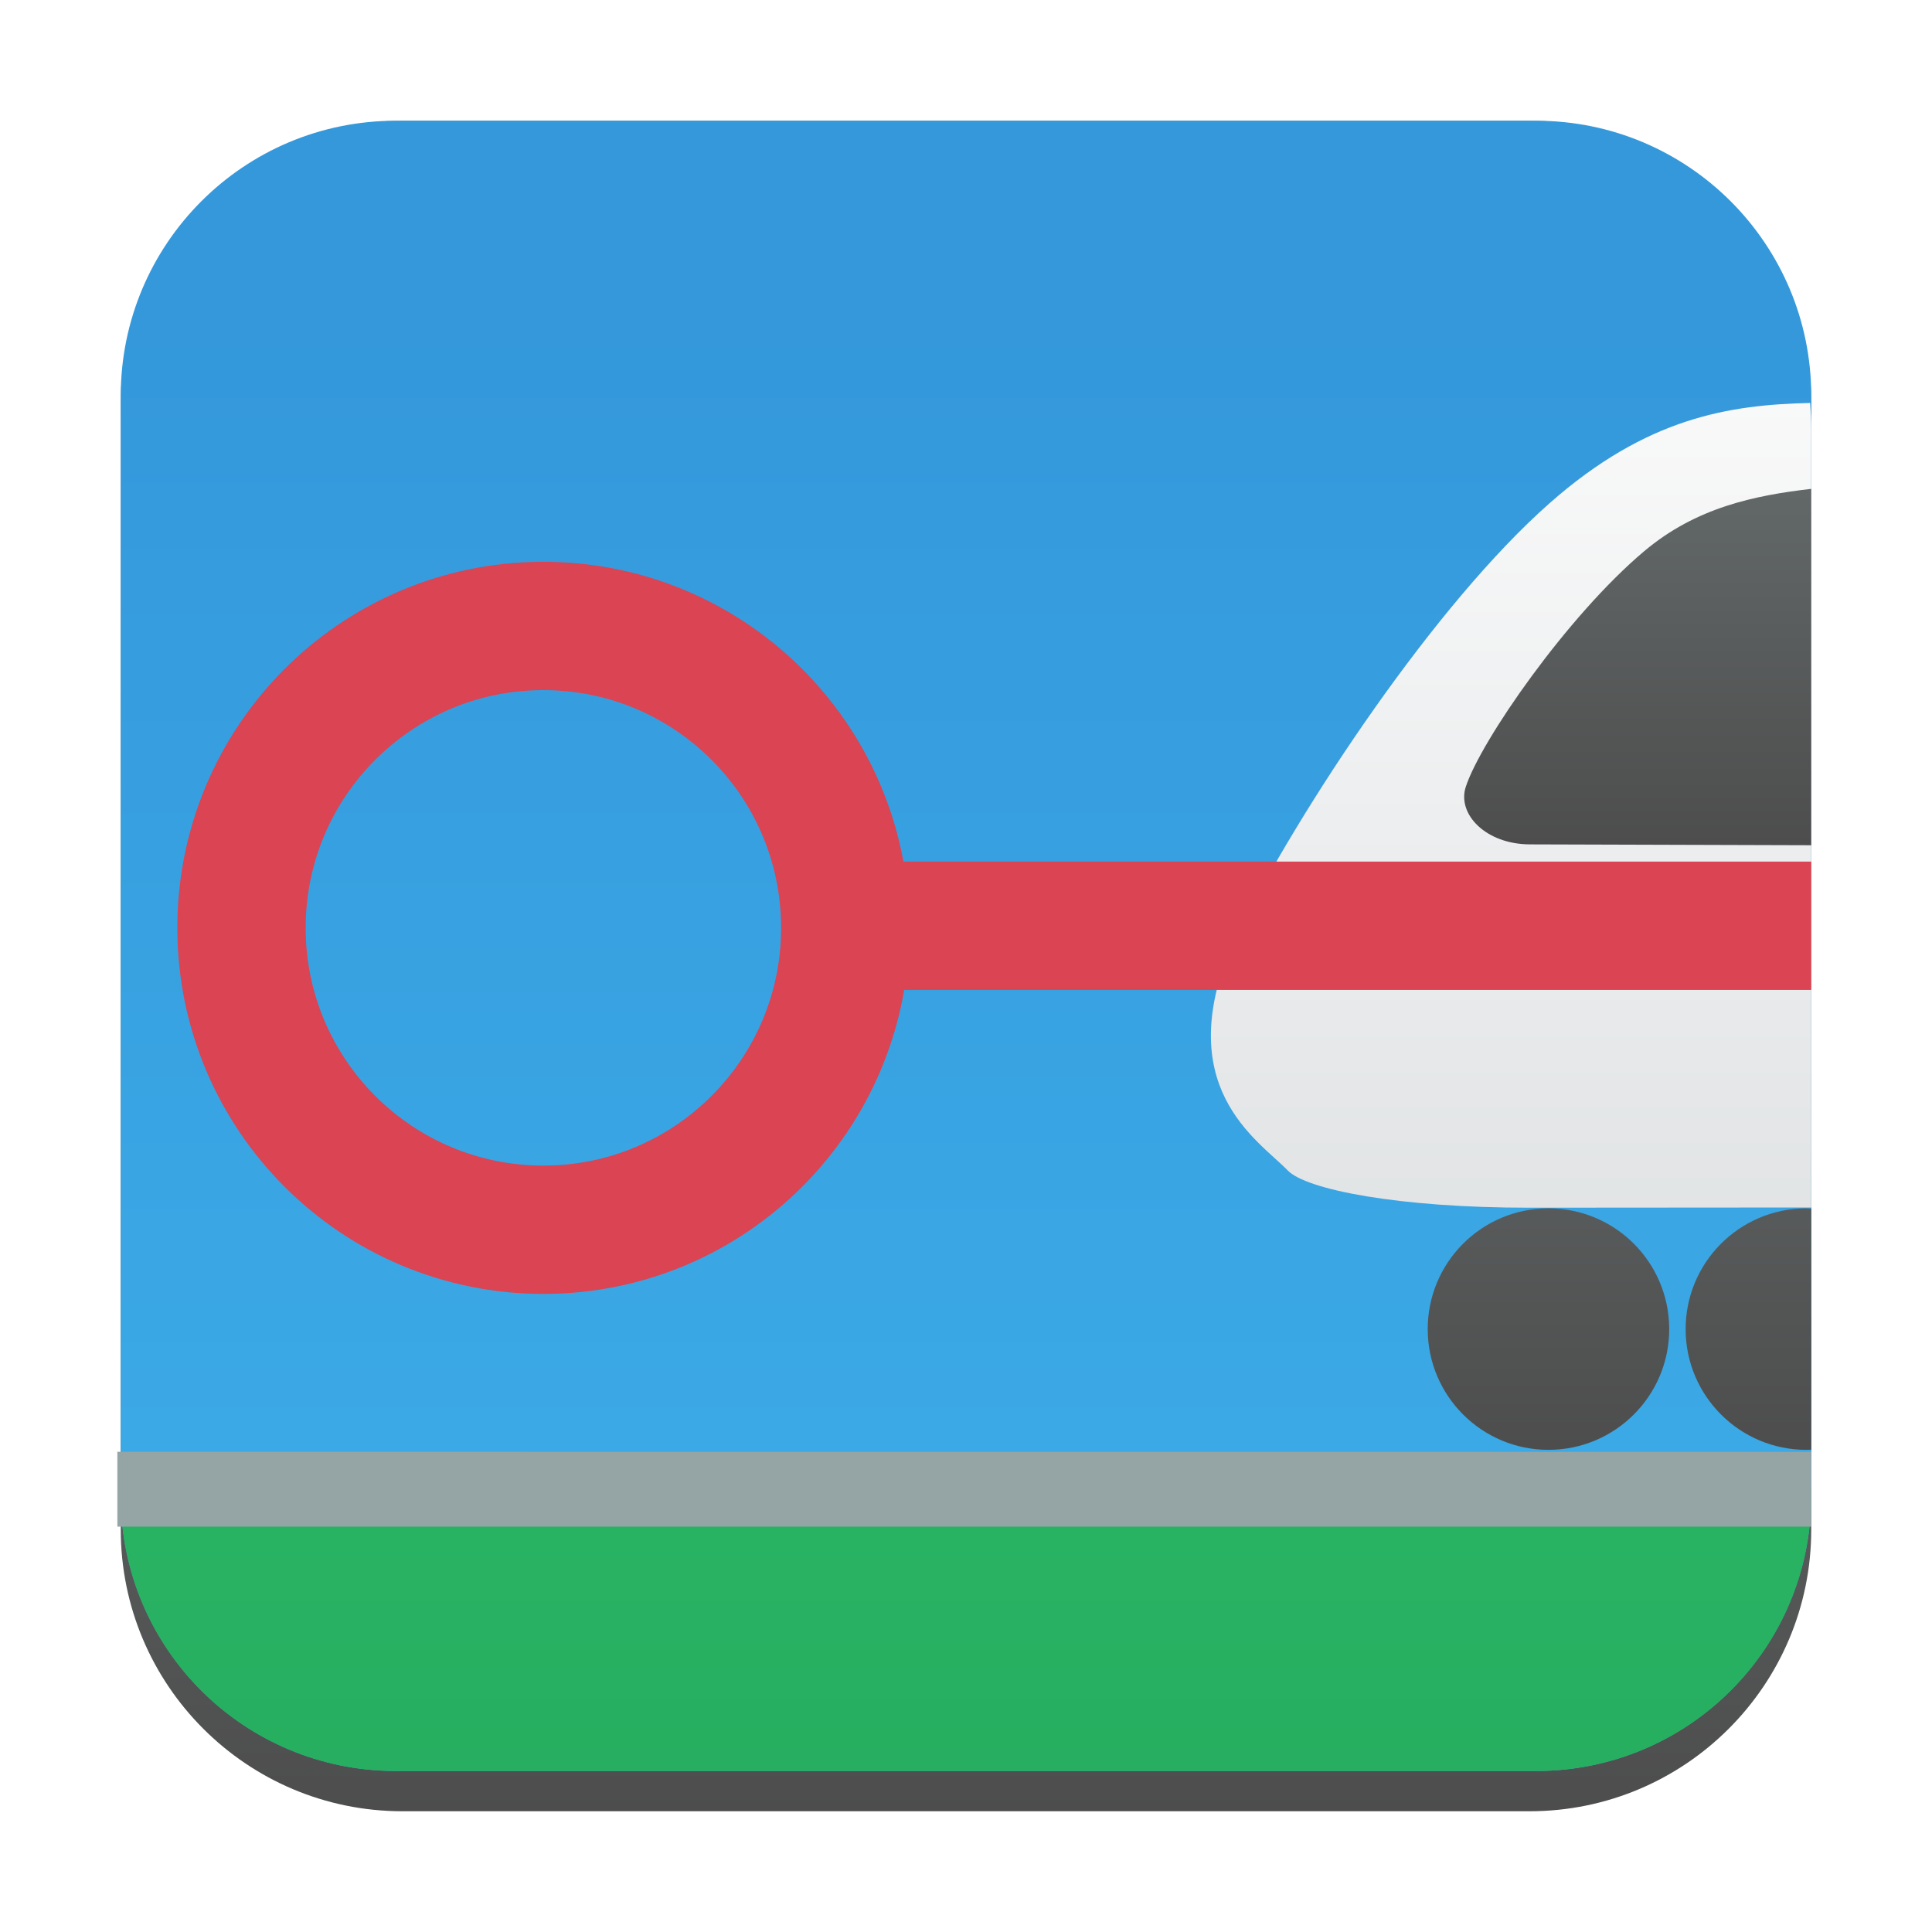
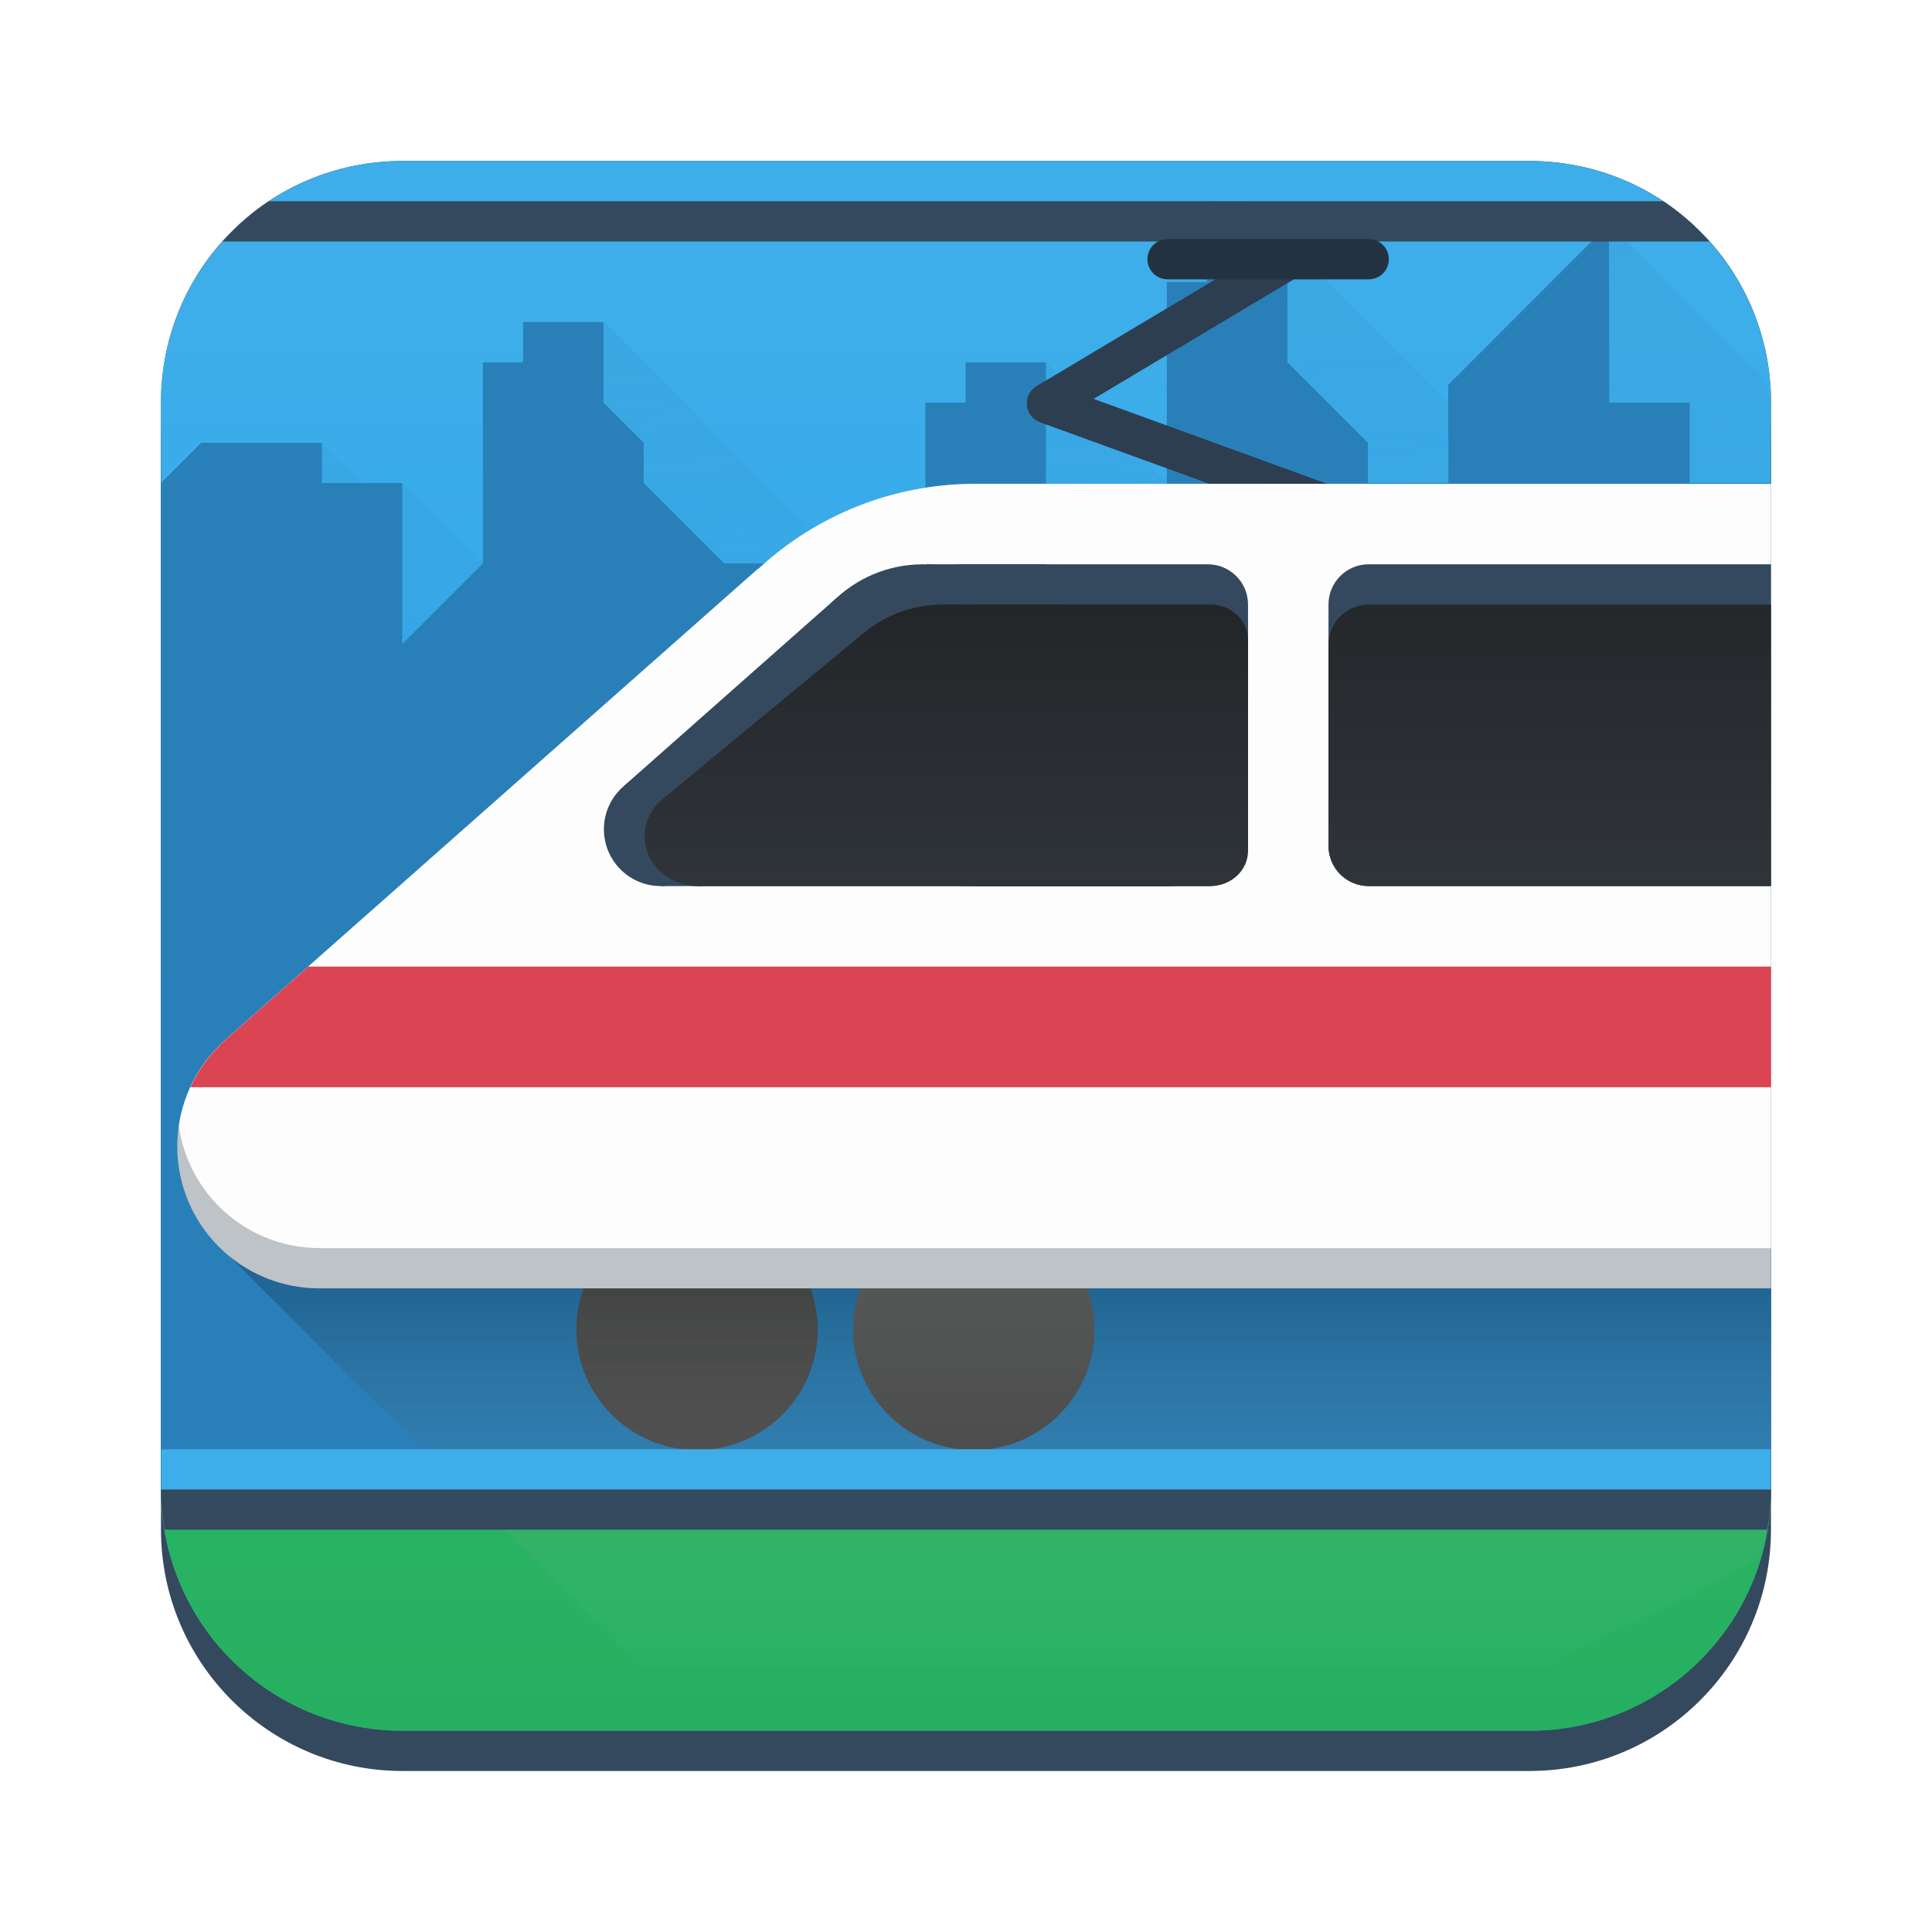
- <svg xmlns="http://www.w3.org/2000/svg" xmlns:xlink="http://www.w3.org/1999/xlink" width="48mm" height="48mm" viewBox="0 0 48 48">
-   <defs>
-     <linearGradient id="d">
-       <stop offset="0" stop-color="#27ae60" />
-       <stop offset="1" stop-color="#2ecc71" />
-     </linearGradient>
-     <linearGradient id="c">
-       <stop offset="0" stop-color="#bdc3c7" />
-       <stop offset="1" stop-color="#fcfcfc" />
-     </linearGradient>
-     <linearGradient id="b">
-       <stop offset="0" stop-color="#3daee9" />
-       <stop offset="1" stop-color="#3498db" />
-     </linearGradient>
-     <linearGradient id="a">
-       <stop offset="0" stop-color="#4d4d4d" />
-       <stop offset="1" stop-color="#7f8c8d" />
-     </linearGradient>
-     <linearGradient id="g" x1="38" x2="38" y1="288" y2="260" gradientTransform="translate(.4708345 -2.999962)" gradientUnits="userSpaceOnUse" xlink:href="#a" />
-     <linearGradient id="e" x1="24" x2="24" y1="294" y2="257" gradientUnits="userSpaceOnUse" xlink:href="#a" />
-     <linearGradient id="j" x1="38" x2="38" y1="288" y2="260" gradientTransform="translate(6.879173 -2.999994)" gradientUnits="userSpaceOnUse" xlink:href="#a" />
-     <linearGradient id="f" x1="24" x2="24" y1="294" y2="257" gradientTransform="matrix(1 0 0 .97619 0 5.999999)" gradientUnits="userSpaceOnUse" xlink:href="#b" />
-     <linearGradient id="h" x1="39" x2="39" y1="311" y2="256" gradientUnits="userSpaceOnUse" xlink:href="#c" />
-     <linearGradient id="i" x1="158.74" x2="158.74" y1="79.37" y2="0" gradientUnits="userSpaceOnUse" xlink:href="#a" />
-     <linearGradient id="k" x1="24" x2="24" y1="294" y2="257" gradientTransform="matrix(3.77953 0 0 3.68954 0 -918.4252)" gradientUnits="userSpaceOnUse" xlink:href="#d" />
-   </defs>
-   <g transform="translate(0 -249)">
-     <rect width="42" height="42" x="3" y="252" fill="url(#e)" paint-order="markers fill stroke" ry="7" />
-     <rect width="42" height="41" x="3" y="252" fill="url(#f)" paint-order="markers fill stroke" ry="6.833" />
-     <path fill="none" stroke="#da4453" stroke-dashoffset="24.945" stroke-linecap="square" stroke-linejoin="round" stroke-width="3.188" d="M21 272.053a7.5 7.5 0 0 1-7.487 7.5 7.5 7.5 0 0 1-7.513-7.474 7.5 7.5 0 0 1 7.46-7.527 7.5 7.5 0 0 1 7.54 7.447" paint-order="markers fill stroke" />
-     <path fill="url(#g)" d="M41.471 282.021a3 3 0 0 1-2.995 3 3 3 0 0 1-3.005-2.989 3 3 0 0 1 2.984-3.011 3 3 0 0 1 3.016 2.979" paint-order="markers fill stroke" />
-     <path fill="url(#h)" d="M44.973 259.011c-2.001.046-4.054.356-6.473 2.49-2.834 2.5-6.166 7.499-7.833 10.832-1.622 3.662.579 4.978 1.329 5.749.461.475 2.762.926 6.006.923L45 279v-19.354c0-.214-.011-.425-.027-.635z" />
-     <path fill="none" stroke="#da4453" stroke-width="3.188" d="M21 272h32.471" transform="matrix(.73913 0 0 1 5.478261 0)" />
-     <path fill="url(#i)" d="M170.078 45.904c-5.299.621-10.781 1.727-15.684 5.854-7.236 6.091-15.357 17.839-16.754 22.127-.835 2.563 1.881 5.392 6.016 5.404l26.421.08z" transform="matrix(.26458 0 0 .26458 0 249)" />
-     <path fill="url(#j)" d="M44.863 279.021a3 3 0 0 0-2.984 3.011 3 3 0 0 0 3.006 2.989 3 3 0 0 0 .115-.004v-5.989a3 3 0 0 0-.136-.006z" paint-order="markers fill stroke" />
-     <path fill="url(#k)" d="M11.338 139.842v.631c0 14.308 11.52 25.826 25.828 25.826H144.252c14.308 0 25.826-11.518 25.826-25.826v-.631H11.338z" paint-order="markers fill stroke" transform="matrix(.26458 0 0 .26458 0 249)" />
-     <path fill="none" stroke="#95a5a6" stroke-width="1.859" d="M45 286c-14.028-0-28.056-.001-42.084-.001" />
+ <svg xmlns="http://www.w3.org/2000/svg" xmlns:xlink="http://www.w3.org/1999/xlink" width="48" height="48" viewBox="0 0 12.7 12.7">
+   <linearGradient id="a">
+     <stop stop-color="#4d4d4d" offset="0" />
+     <stop stop-color="#7f8c8d" offset="1" />
+   </linearGradient>
+   <linearGradient id="b" x1="17.304" x2="17.304" y1="285" y2="257" gradientUnits="userSpaceOnUse" xlink:href="#a" />
+   <linearGradient id="c" x1="24" x2="24" y1="294" y2="257" gradientTransform="matrix(1 0 0 .9761905 0 5.999999)" gradientUnits="userSpaceOnUse">
+     <stop stop-color="#1d99f3" offset="0" />
+     <stop stop-color="#3daee9" offset="1" />
+   </linearGradient>
+   <linearGradient id="d" x1="24.183" x2="24.183" y1="285" y2="257" gradientUnits="userSpaceOnUse" xlink:href="#a" />
+   <linearGradient id="e" x1="29.588" x2="29.588" y1="281.117" y2="290.736" gradientTransform="matrix(.9995 0 0 .9993751 -5.128573 -248.8163)" gradientUnits="userSpaceOnUse">
+     <stop stop-opacity=".2" offset="0" />
+     <stop stop-color="#fff" stop-opacity="0" offset="1" />
+   </linearGradient>
+   <linearGradient id="f">
+     <stop stop-color="#232629" offset="0" />
+     <stop stop-color="#31363b" offset="1" />
+   </linearGradient>
+   <linearGradient id="g" x1="32.114" x2="32.114" y1="263.095" y2="271.949" gradientUnits="userSpaceOnUse" xlink:href="#f" />
+   <linearGradient id="h" x1="32.114" x2="32.114" y1="263.095" y2="271.949" gradientUnits="userSpaceOnUse" xlink:href="#f" />
+   <linearGradient id="i" x1="90.319" x2="120.339" y1="-162.799" y2="139.843" gradientTransform="matrix(.2644511 0 0 .264418 .022498 .028116)" gradientUnits="userSpaceOnUse">
+     <stop stop-color="#2980b9" offset="0" />
+     <stop stop-color="#3daee9" stop-opacity="0" offset="1" />
+   </linearGradient>
+   <linearGradient id="j" x1="24" x2="24" y1="294" y2="257" gradientTransform="matrix(1 0 0 .9761905 0 5.999995)" gradientUnits="userSpaceOnUse">
+     <stop stop-color="#27ae60" offset="0" />
+     <stop stop-color="#2ecc71" offset="1" />
+   </linearGradient>
+   <g transform="matrix(.2644511 0 0 .264418 .005953 -65.83264)">
+     <rect x="3.979" y="253.975" width="40.02" height="39.024" rx="6.004" fill="#34495e" />
+     <path transform="matrix(1.0005 0 0 1.000625 -.02251 248.9719)" d="m10 4c-3.324 0-6 2.676-6 6v27c0 3.324 2.676 6 6 6h28c3.324 0 6-2.676 6-6v-27c0-3.324-2.676-6-6-6z" fill="#34495e" stroke-width=".999" />
+     <rect x="3.979" y="252.974" width="40.02" height="39.024" rx="6.004" fill="url(#c)" />
+     <path transform="matrix(1.0005 0 0 1.000625 -.02251 248.9719)" d="m30.99 5.004v8.994l-4.998-4.996v9.994l-10.994-10.994v8.996l-4.998-4.998v1l-2-2v12.373c15.047-1.523 24.188-4.826 35.982-6.037v-6.773c0-.376-.038-.743-.104-1.1l-3.898-3.898.004 8.434z" fill="url(#i)" stroke-width=".264" />
+     <path transform="matrix(1.0005 0 0 1.000625 -.02251 248.9719)" d="m29.986 5.004v2h-.998v6.994h-3v-4.996h-1.998v1h-1v3.996h-4.998l-1.998-1.998v-1l-1-.998v-2h-1.998v1h-1v4.996l-2 2v-3.998h-1.998v-1h-2.998l-1 1v24.006h40v-24.006h-2.02v-1.998h-1.998l-.006-4.437-3.996 3.998.004 2.438h-2v-1l-1.998-1.998v-1.998h-1v-2z" fill="#2980b9" stroke-width=".999" />
+     <path d="m7 257h6v16.816h-6z" fill="none" />
+     <path d="m20.304 282.021a3 3 0 0 1-2.995 3 3 3 0 0 1-3.005-2.989 3 3 0 0 1 2.984-3.011 3 3 0 0 1 3.016 2.979" fill="url(#b)" />
+     <path d="m3.979 285.999c.002 3.324 2.678 6 6.003 6h28.014c3.325 0 6.001-2.676 6.003-6z" fill="url(#j)" stroke-width=".265" />
+     <path transform="matrix(1.0005 0 0 1.000625 -.02251 248.9719)" d="m44 29.633-24.957.398-13.348 1.176 10.531 10.531h21.879c.771-.858 3.897-1.916 5.66-3.086.149-.525.234-1.078.234-1.652z" fill="url(#e)" stroke-width=".999" />
+     <path d="m27.183 282.021a3 3 0 0 1-2.995 3 3 3 0 0 1-3.005-2.989 3 3 0 0 1 2.984-3.011 3 3 0 0 1 3.016 2.979" fill="url(#d)" />
+     <path d="m32.016 254.912a.5.5 0 0 0 -.271.076l-6 3.582a.5.5 0 0 0 .086.9l11 4a.5.5 0 1 0 .34-.941l-10.01-3.641 5.096-3.043a.5.5 0 0 0 -.24-.934z" fill="#2c3e50" />
+     <g transform="matrix(1.0005 0 0 1.000625 -.02251 248.9719)">
+       <path d="m24.211 12.02-.006.004a7.91 7.909 0 0 0 -.037-.002 7.91 7.909 0 0 0 -5.322 2.107l-.02.008-13.197 11.672.002.002a3.529 3.529 0 0 0 -1.227 2.682 3.529 3.529 0 0 0 3.529 3.516h36.066v-19.986z" fill="#bdc3c7" stroke-width=".264" />
+       <path d="m24.211 12.02-.006.004a7.91 7.909 0 0 0 -.037-.002 7.91 7.909 0 0 0 -5.322 2.107l-.02.008-13.197 11.672.002.002a3.529 3.529 0 0 0 -1.188 2.164 3.529 3.529 0 0 0 3.49 3.033v.002h36.066v-18.988z" fill="#fdfdfd" stroke-width=".264" />
+       <path d="m6.676 5c-.425.282-.806.622-1.145 1h36.938c-.339-.378-.72-.718-1.145-1h-22.658z" fill="#34495e" stroke-width=".999" />
+     </g>
+     <path transform="matrix(1.0005 0 0 1.000625 -.02251 248.9719)" d="m7.658 24.014-2.029 1.795 0.002 2e-3a3.529 3.529 0 0 0-0.9 1.201c13.151-2e-5 26.279-1.9e-5 39.27 0v-2.998c-12.073-9e-6 -24.056-1e-5 -36.342 0z" fill="#da4453" stroke-width=".264" />
+     <g fill="#34495e">
+       <path d="m17.814 269.588a1.412 1.412 0 0 1-1.41 1.412 1.412 1.412 0 0 1-1.415-1.407 1.412 1.412 0 0 1 1.405-1.417 1.412 1.412 0 0 1 1.42 1.402" />
+       <rect transform="matrix(1 1.473e-5 0 1 0 0)" x="22.915" y="263" width="8.085" height="8" ry="1" />
+       <path transform="matrix(1 3.02e-6 0 1 0 0)" d="m16.401 268.175h12.599v2.825h-12.599z" />
+       <path d="m15.479 268.518 5.281-4.671 2.155-.847s.442 1.929.573 2.509-.187 3.368-.187 3.368l-6.455.879z" />
+       <path d="m26.081 266.166a3.166 3.166 0 0 1-3.16 3.166 3.166 3.166 0 0 1-3.171-3.154 3.166 3.166 0 0 1 3.149-3.177 3.166 3.166 0 0 1 3.182 3.143" />
+       <path d="m23 263h3v1h-3z" />
+     </g>
+     <path d="m34 263c-.554 0-1.0.447-1 1.001v6c0 .554.447.999 1.0.999h9.999v-7.999z" fill="#34495e" stroke-width=".265" />
+     <path d="m34 264.001c-.554 0-1.0.445-1.0.999v5.001c0 .554.447.999 1.0.999h9.999v-6.999z" fill="url(#g)" stroke-width=".265" />
+     <g transform="matrix(.9368563 0 0 .8749991 1.957453 33.87523)" fill="url(#h)">
+       <path d="m17.814 269.588a1.412 1.412 0 0 1-1.41 1.412 1.412 1.412 0 0 1-1.415-1.407 1.412 1.412 0 0 1 1.405-1.417 1.412 1.412 0 0 1 1.42 1.402" />
+       <rect transform="matrix(1 1.473e-5 0 1 0 0)" x="22.915" y="263" width="8.085" height="8" ry="1" />
+       <path transform="matrix(1 3.02e-6 0 1 0 0)" d="m16.401 268.175h12.599v2.825h-12.599z" />
+       <path d="m15.479 268.518 5.281-4.671 2.155-.847s.442 1.929.573 2.509-.187 3.368-.187 3.368l-6.455.879z" />
+       <path d="m26.081 266.166a3.166 3.166 0 0 1-3.16 3.166 3.166 3.166 0 0 1-3.171-3.154 3.166 3.166 0 0 1 3.149-3.177 3.166 3.166 0 0 1 3.182 3.143" />
+       <path d="m23 263h3v1h-3z" />
+     </g>
+     <path d="m3.979 285v.995c0 .343.035.677.09 1.005h39.84c.055-.327.09-.661.09-1.005v-.995z" fill="#34495e" />
+     <path d="m3.979 285v0.995c0 2e-3 -2e-6 4e-3 0 6e-3h40.02c2e-6 -2e-3 0-4e-3 0-6e-3v-0.995z" fill="#3daee9" />
+     <path d="m29 254.916a.5.5 0 1 0 0 1h5a.5.5 0 1 0 0-1z" fill="#233240" />
  </g>
</svg>
